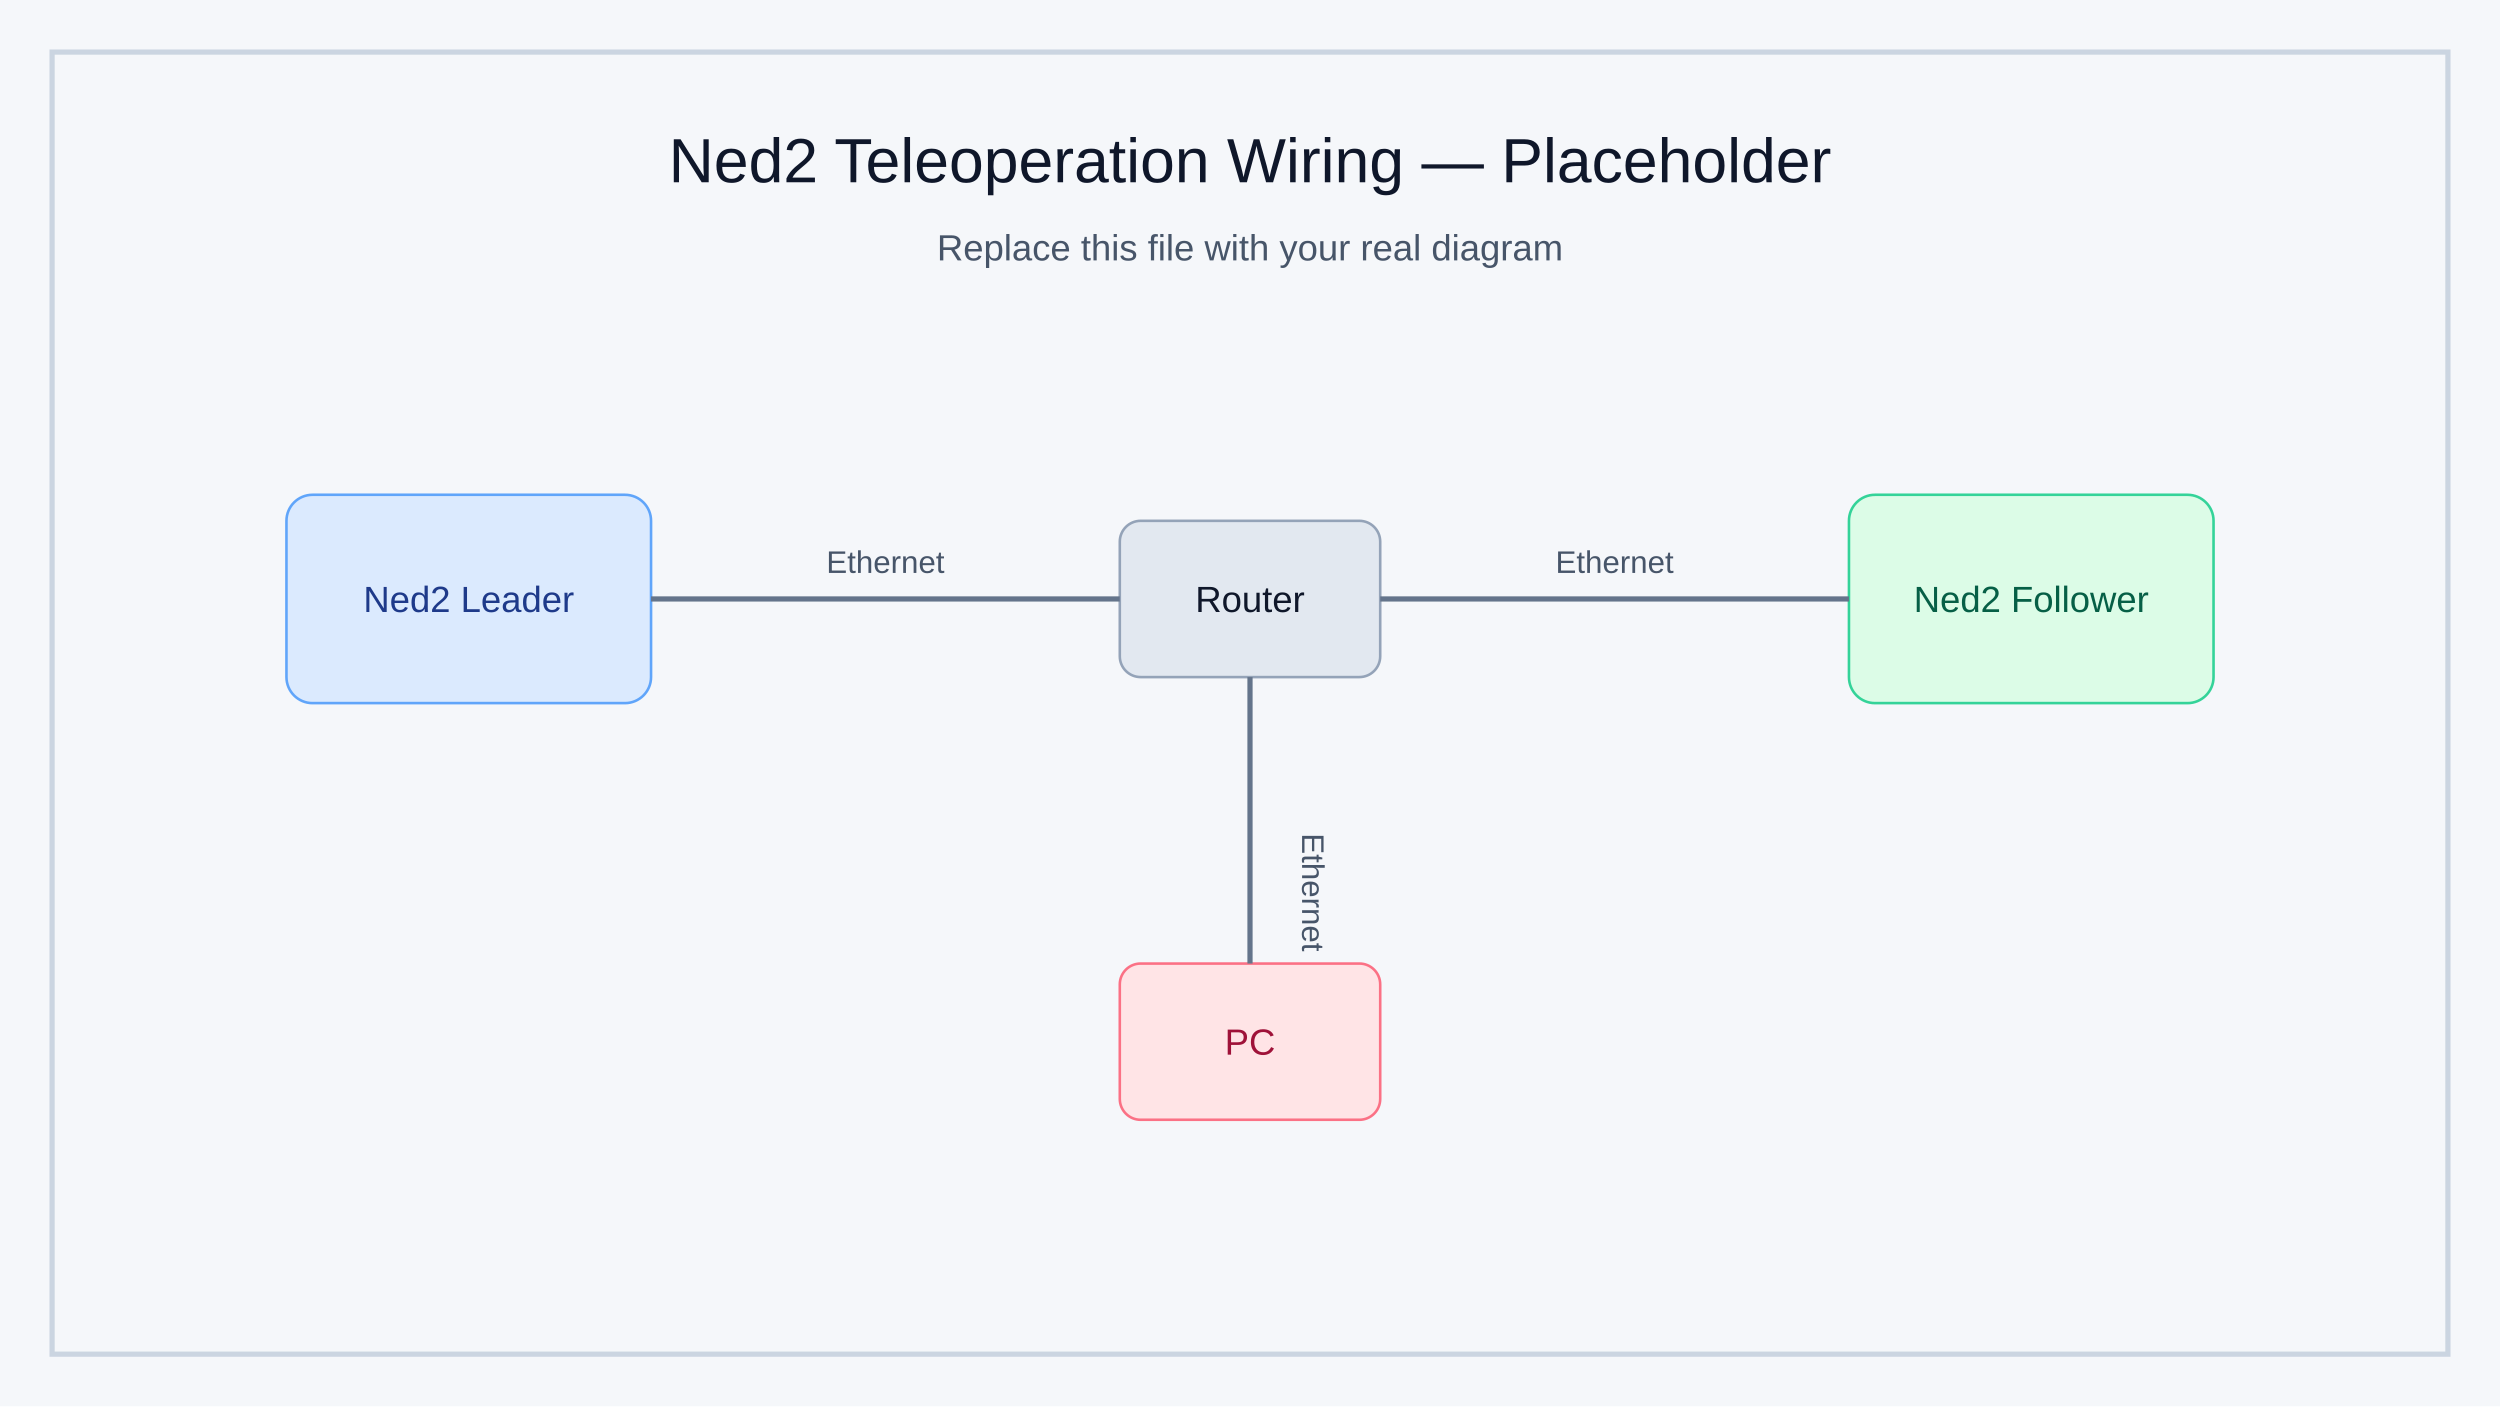
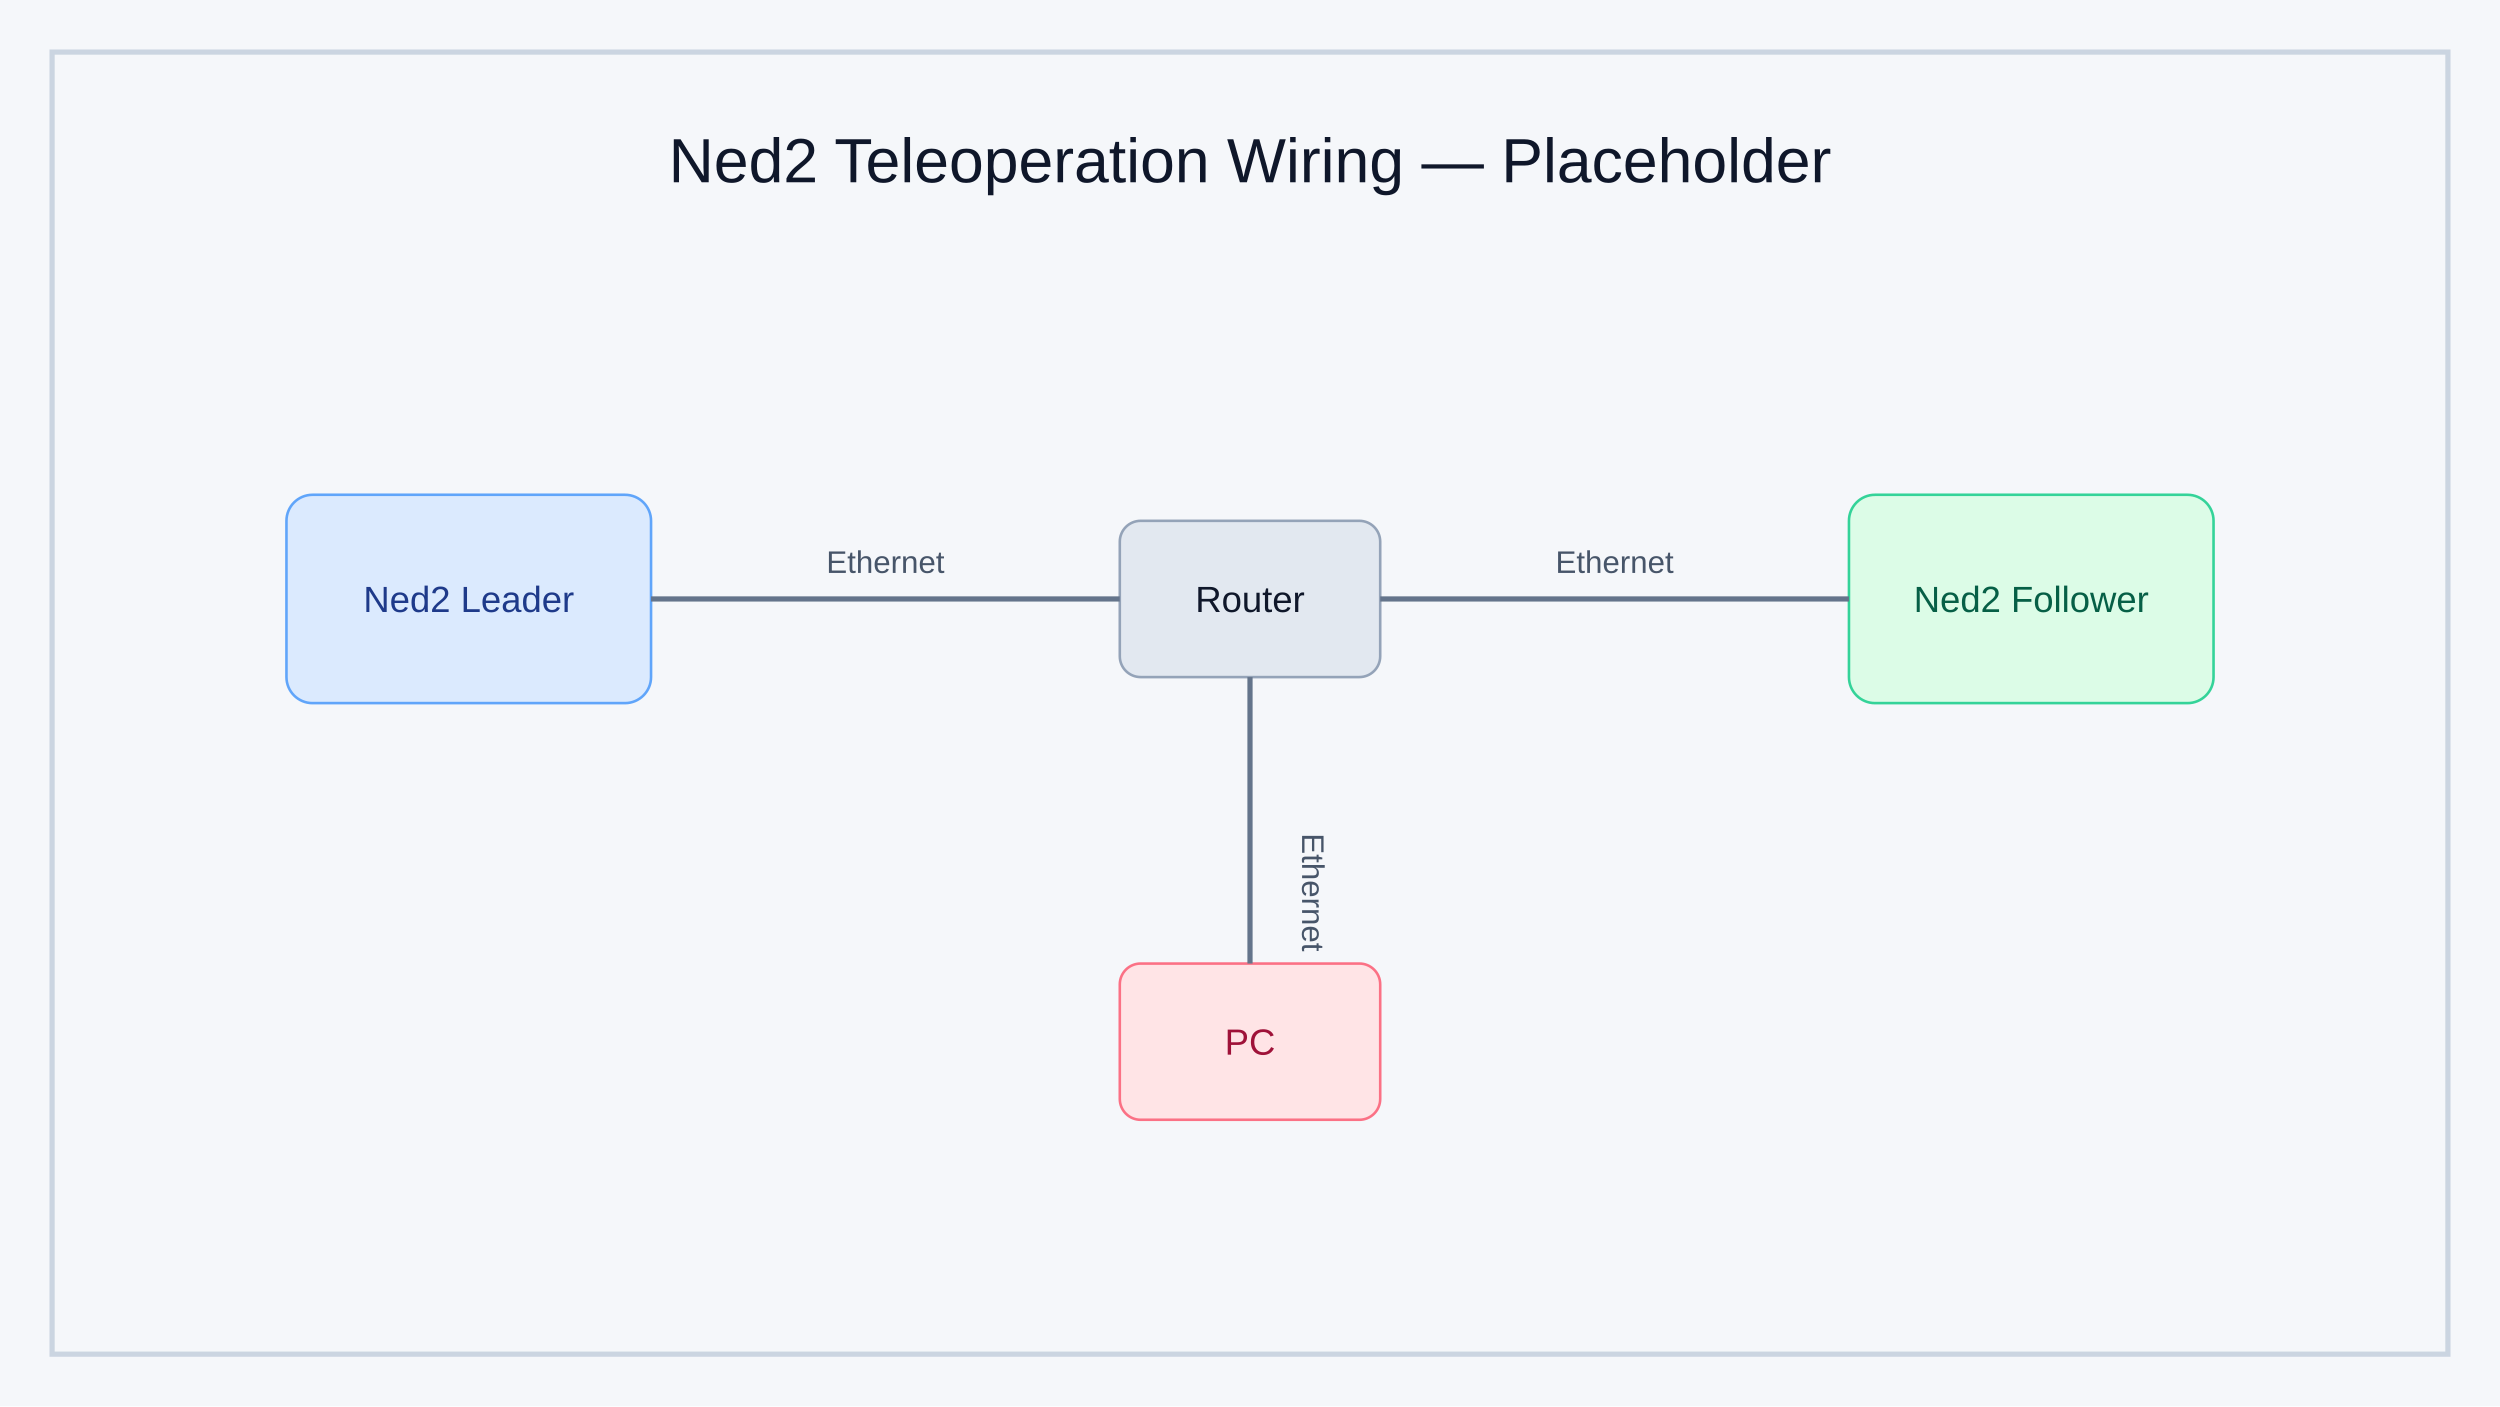
<svg xmlns="http://www.w3.org/2000/svg" width="960" height="540" viewBox="0 0 960 540">
  <rect width="100%" height="100%" fill="#F5F7FA" />
  <rect x="20" y="20" width="920" height="500" fill="none" stroke="#CBD5E1" stroke-width="2" />
  <text x="480" y="70" text-anchor="middle" font-family="Arial, sans-serif" font-size="24" fill="#0F172A">Ned2 Teleoperation Wiring — Placeholder</text>
-   <text x="480" y="100" text-anchor="middle" font-family="Arial, sans-serif" font-size="14" fill="#475569">Replace this file with your real diagram</text>
  <rect x="430" y="200" width="100" height="60" rx="8" fill="#E2E8F0" stroke="#94A3B8" />
  <text x="480" y="235" text-anchor="middle" font-family="Arial, sans-serif" font-size="14" fill="#0F172A">Router</text>
  <rect x="110" y="190" width="140" height="80" rx="10" fill="#DBEAFE" stroke="#60A5FA" />
  <text x="180" y="235" text-anchor="middle" font-family="Arial, sans-serif" font-size="14" fill="#1E3A8A">Ned2 Leader</text>
  <rect x="710" y="190" width="140" height="80" rx="10" fill="#DCFCE7" stroke="#34D399" />
  <text x="780" y="235" text-anchor="middle" font-family="Arial, sans-serif" font-size="14" fill="#065F46">Ned2 Follower</text>
  <rect x="430" y="370" width="100" height="60" rx="8" fill="#FFE4E6" stroke="#FB7185" />
  <text x="480" y="405" text-anchor="middle" font-family="Arial, sans-serif" font-size="14" fill="#9F1239">PC</text>
  <line x1="250" y1="230" x2="430" y2="230" stroke="#64748B" stroke-width="2" />
  <line x1="530" y1="230" x2="710" y2="230" stroke="#64748B" stroke-width="2" />
  <line x1="480" y1="260" x2="480" y2="370" stroke="#64748B" stroke-width="2" />
  <text x="340" y="220" text-anchor="middle" font-family="Arial, sans-serif" font-size="12" fill="#475569">Ethernet</text>
  <text x="620" y="220" text-anchor="middle" font-family="Arial, sans-serif" font-size="12" fill="#475569">Ethernet</text>
  <text x="500" y="320" text-anchor="start" font-family="Arial, sans-serif" font-size="12" fill="#475569" transform="rotate(90,500,320)">Ethernet</text>
</svg>
